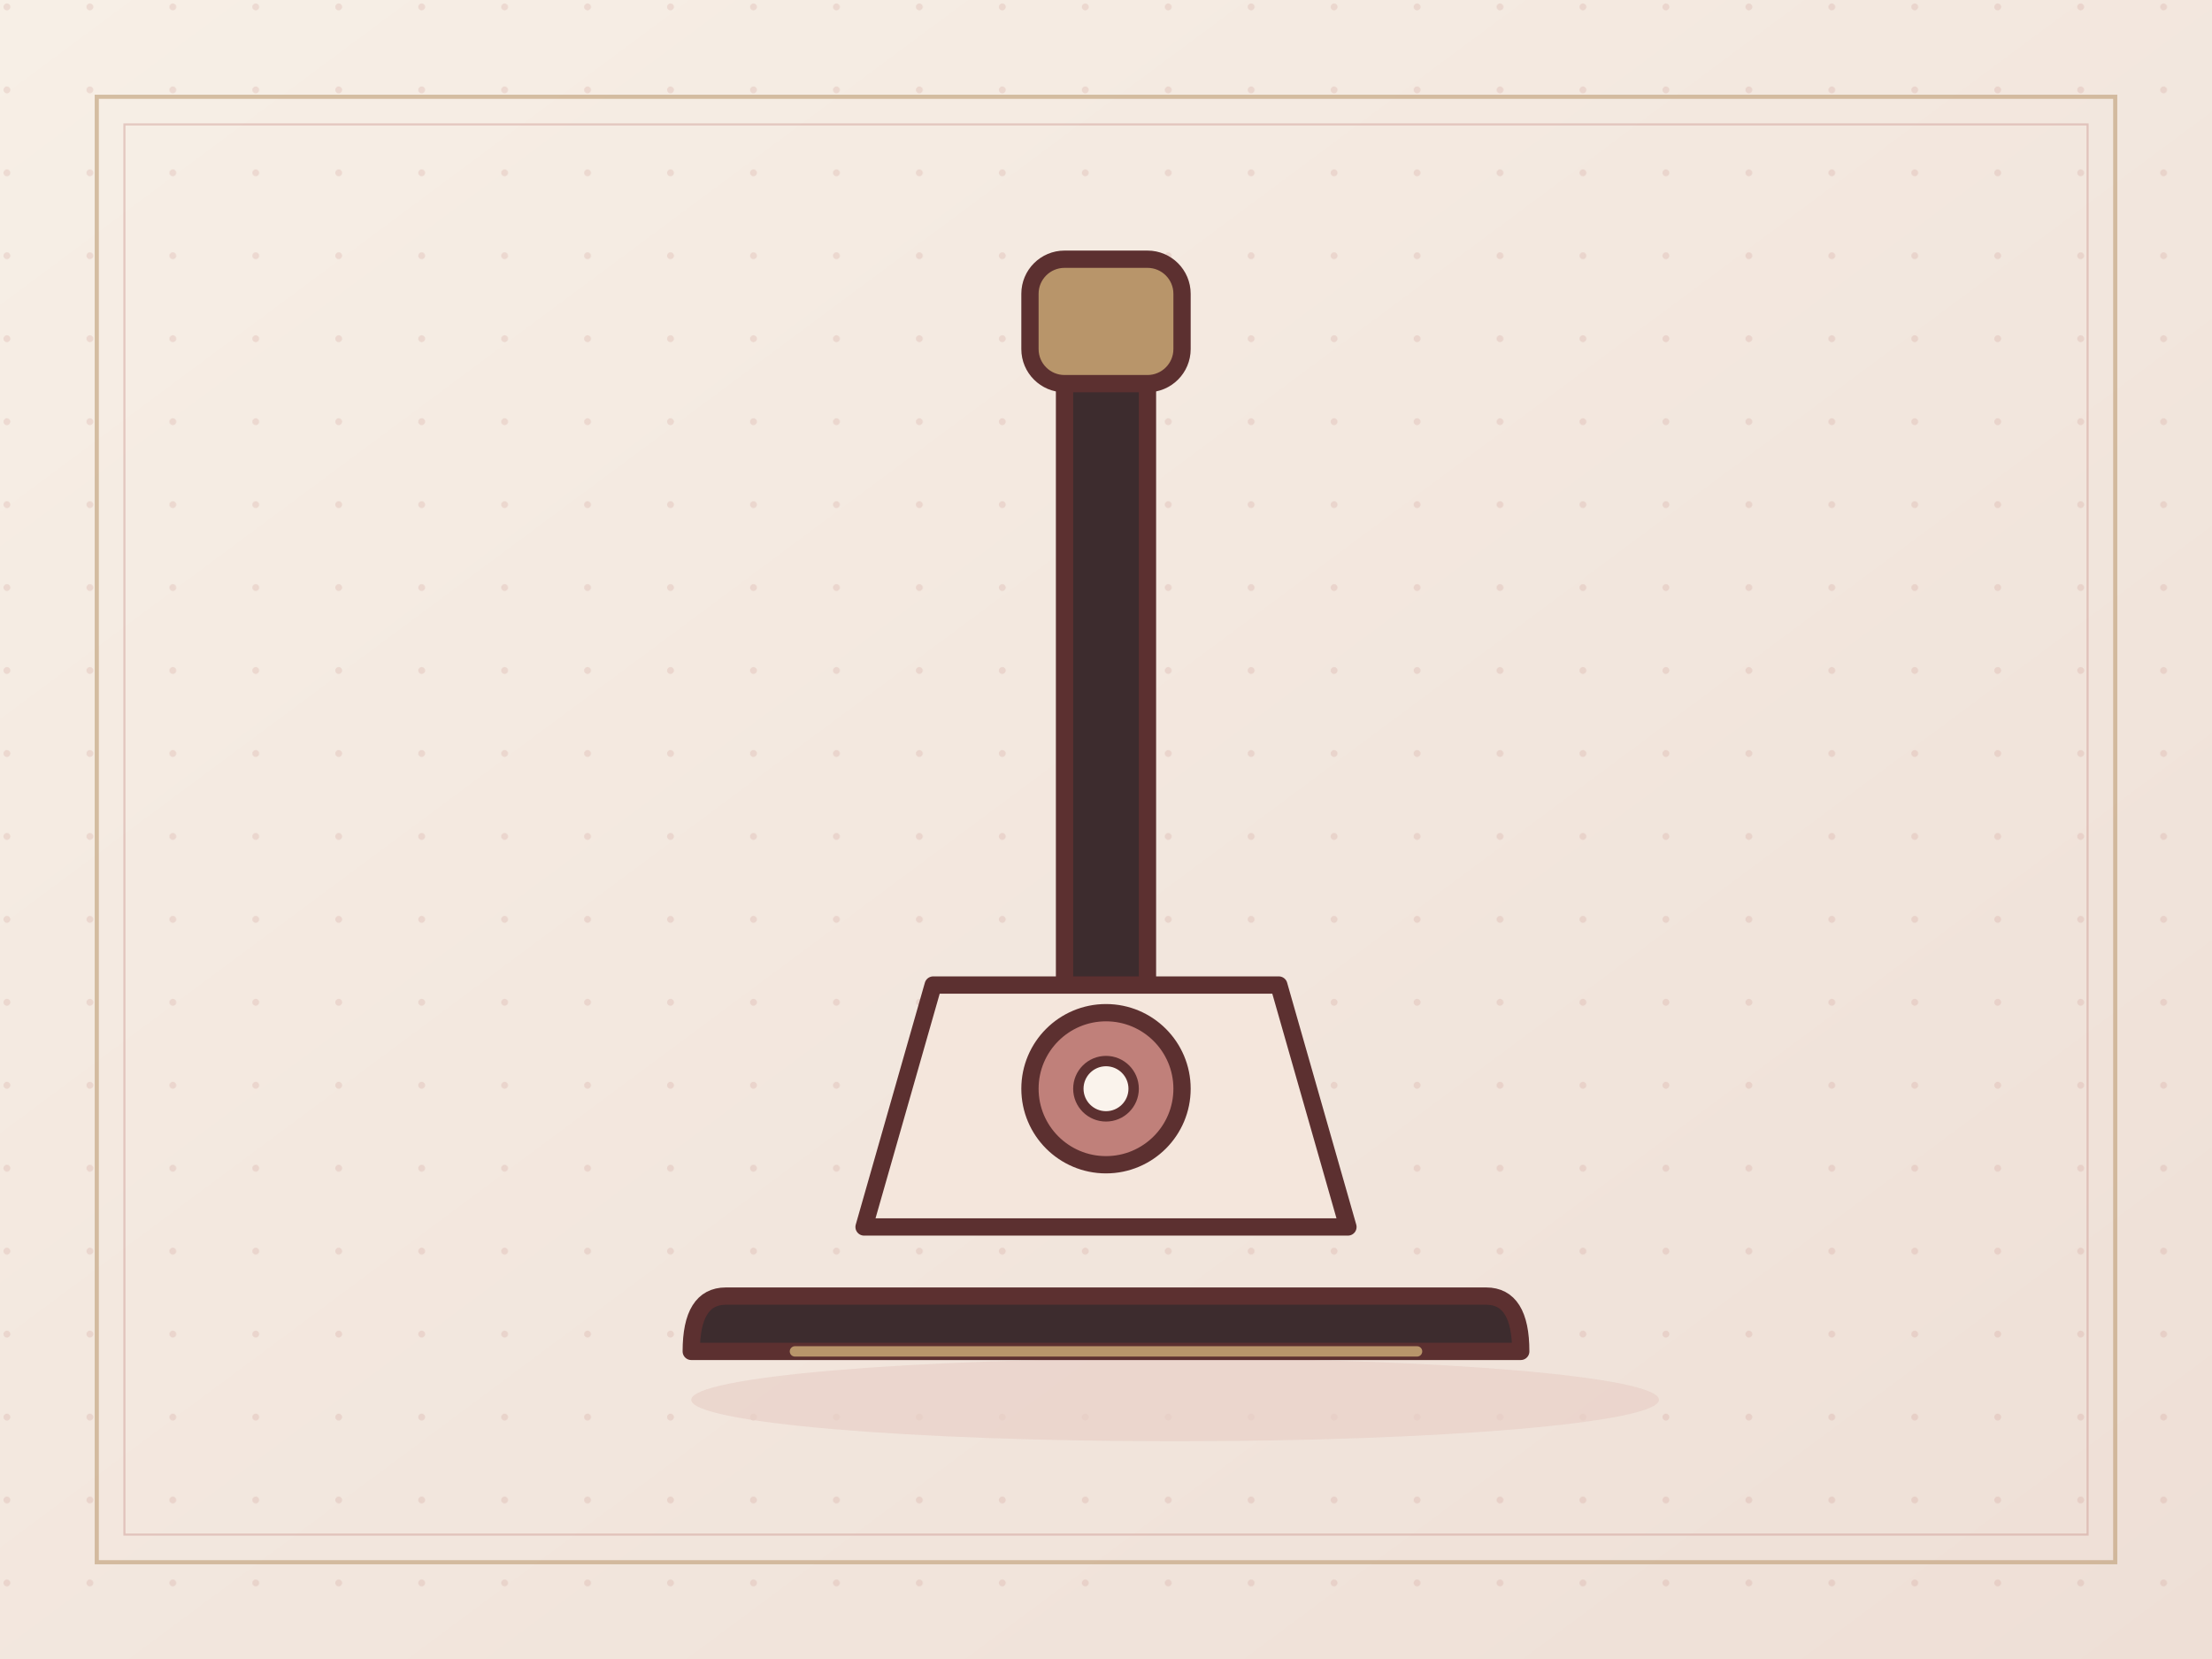
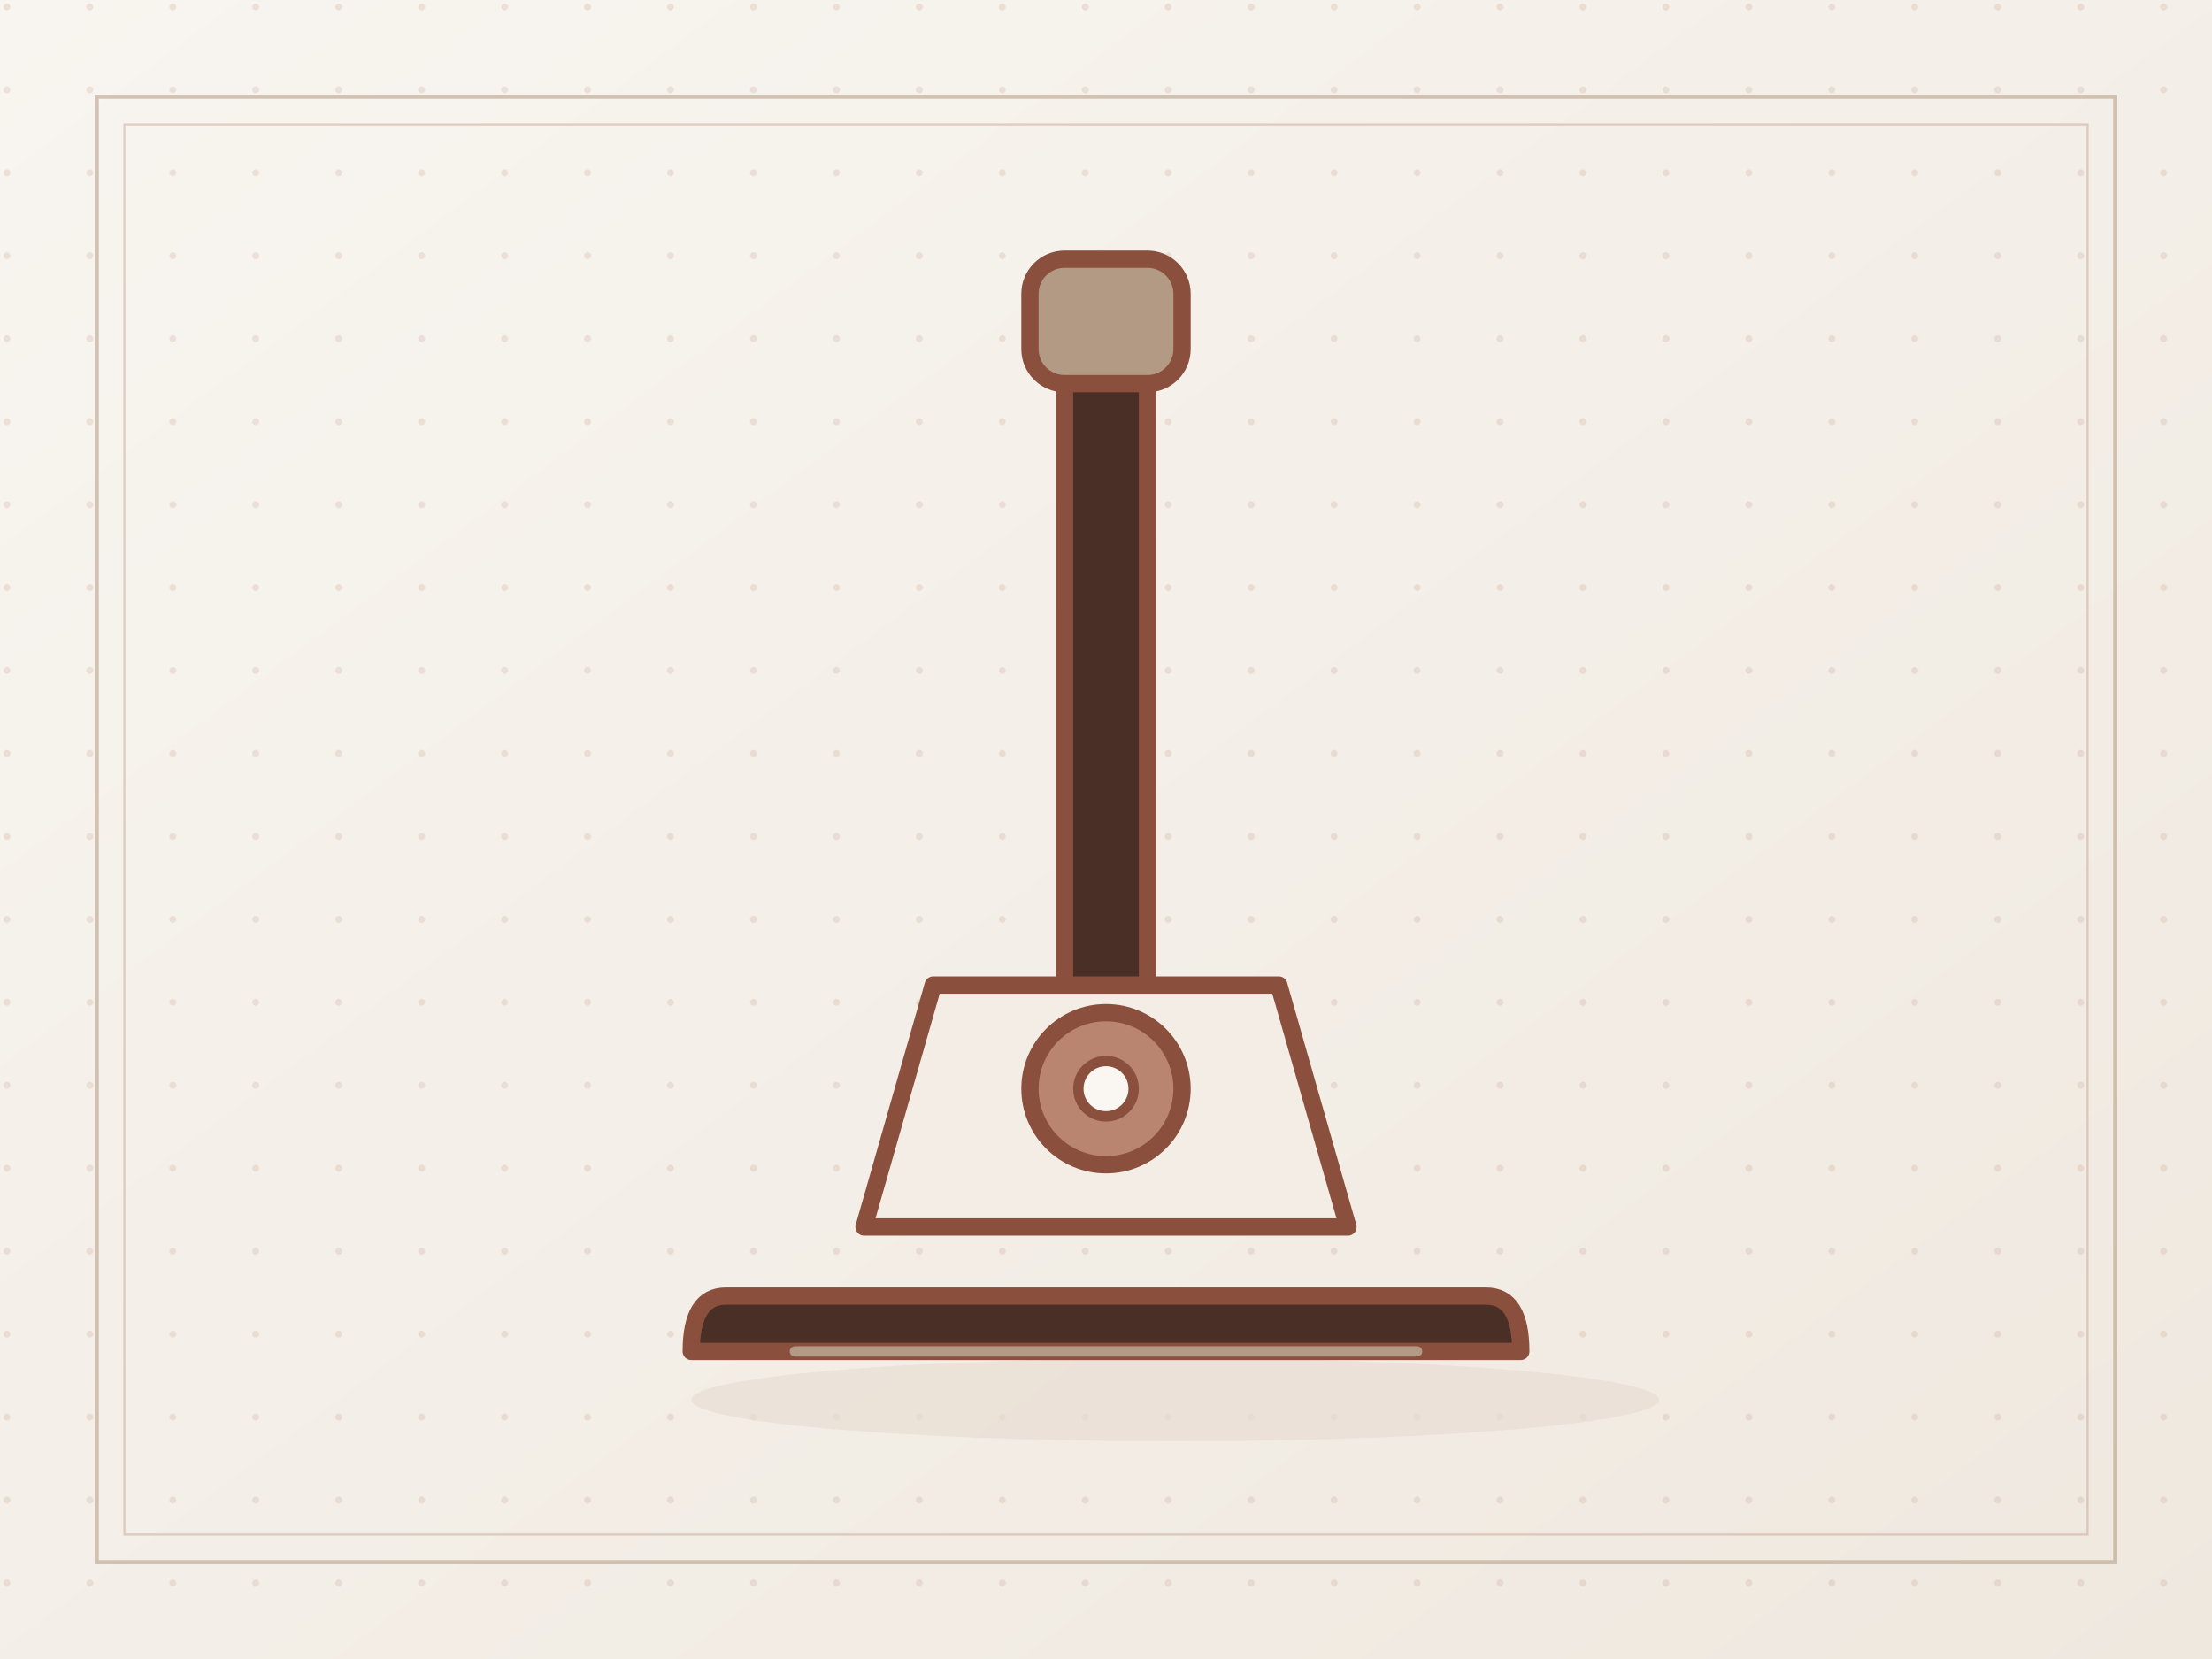
<svg xmlns="http://www.w3.org/2000/svg" viewBox="0 0 640 480" width="640" height="480" role="img">
  <defs>
    <linearGradient id="bg" x1="0" y1="0" x2="1" y2="1">
-       <stop offset="0%" stop-color="#F7EFE6" />
-       <stop offset="100%" stop-color="#EEDFD6" />
+       <stop offset="0%" stop-color="#F8F5F0" />
+       <stop offset="100%" stop-color="#EFE8DF" />
    </linearGradient>
    <pattern id="dots" width="24" height="24" patternUnits="userSpaceOnUse">
-       <circle cx="2" cy="2" r="1" fill="#C0807A" opacity="0.18" />
+       <circle cx="2" cy="2" r="1" fill="#B98470" opacity="0.18" />
    </pattern>
  </defs>
  <rect width="640" height="480" fill="url(#bg)" />
  <rect width="640" height="480" fill="url(#dots)" />
-   <rect x="28" y="28" width="584" height="424" fill="none" stroke="#B8956A" stroke-width="1.2" opacity="0.55" />
-   <rect x="36" y="36" width="568" height="408" fill="none" stroke="#C0807A" stroke-width="0.6" opacity="0.35" />
-   <g transform="translate(320 245)" fill="none" stroke="#5C3030" stroke-width="5" stroke-linecap="round" stroke-linejoin="round">
-     <ellipse cx="20" cy="160" rx="140" ry="12" fill="#E8D0C8" stroke="none" opacity="0.7" />
-     <rect x="-12" y="-150" width="24" height="200" rx="8" fill="#3D2C2E" />
-     <rect x="-22" y="-170" width="44" height="36" rx="10" fill="#B8956A" />
-     <path d="M-50 40 h100 l20 70 h-140 z" fill="#F4E6DC" />
-     <circle cx="0" cy="70" r="22" fill="#C0807A" stroke="#5C3030" />
-     <circle cx="0" cy="70" r="8" fill="#FAF3EC" stroke="#5C3030" stroke-width="3" />
-     <path d="M-110 130 h220 q10 0 10 16 h-240 q0 -16 10 -16 z" fill="#3D2C2E" />
-     <path d="M-90 146 h180" stroke="#B8956A" stroke-width="3" />
+   <rect x="28" y="28" width="584" height="424" fill="none" stroke="#B39A84" stroke-width="1.2" opacity="0.55" />
+   <rect x="36" y="36" width="568" height="408" fill="none" stroke="#B98470" stroke-width="0.6" opacity="0.35" />
+   <g transform="translate(320 245)" fill="none" stroke="#8A4F3D" stroke-width="5" stroke-linecap="round" stroke-linejoin="round">
+     <ellipse cx="20" cy="160" rx="140" ry="12" fill="#E8DDD3" stroke="none" opacity="0.7" />
+     <rect x="-12" y="-150" width="24" height="200" rx="8" fill="#4A2F26" />
+     <rect x="-22" y="-170" width="44" height="36" rx="10" fill="#B39A84" />
+     <path d="M-50 40 h100 l20 70 h-140 z" fill="#F3EDE5" />
+     <circle cx="0" cy="70" r="22" fill="#B98470" stroke="#8A4F3D" />
+     <circle cx="0" cy="70" r="8" fill="#FAF7F2" stroke="#8A4F3D" stroke-width="3" />
+     <path d="M-110 130 h220 q10 0 10 16 h-240 q0 -16 10 -16 z" fill="#4A2F26" />
+     <path d="M-90 146 h180" stroke="#B39A84" stroke-width="3" />
  </g>
</svg>
